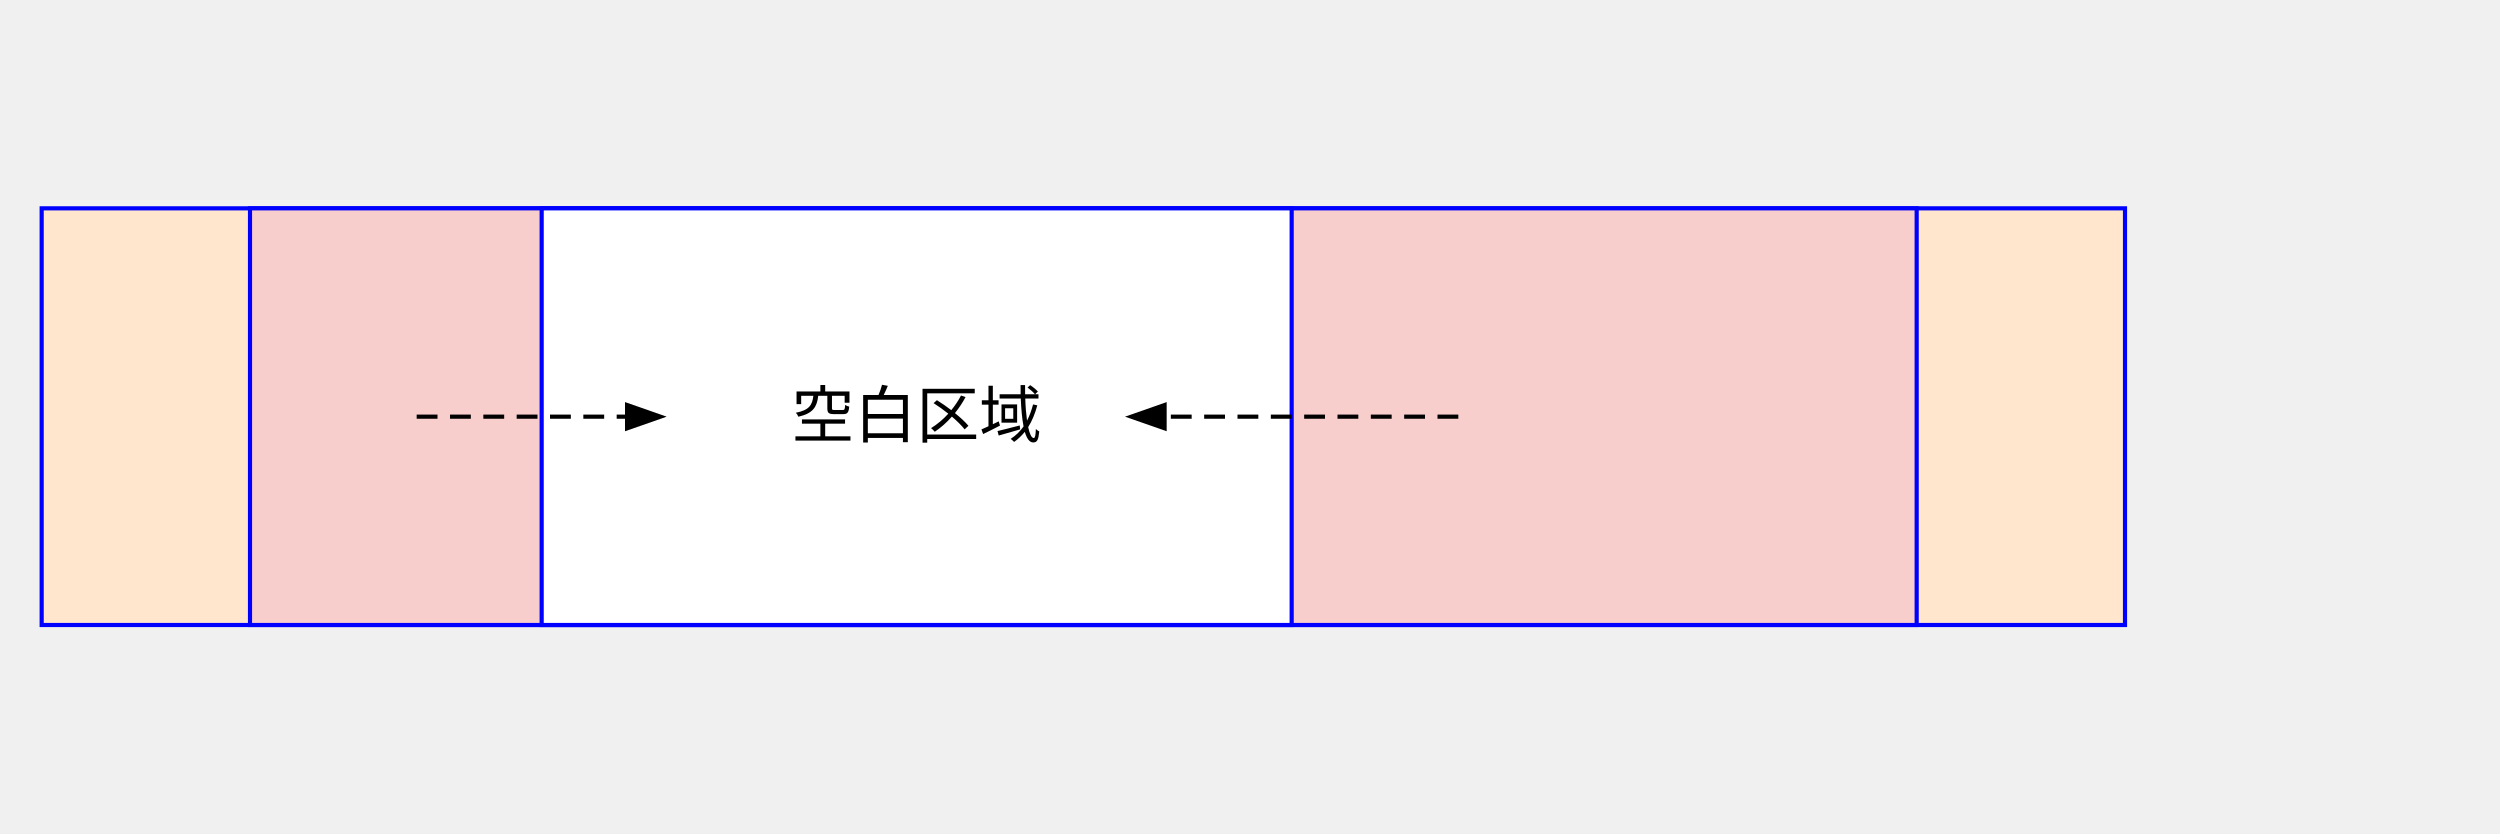
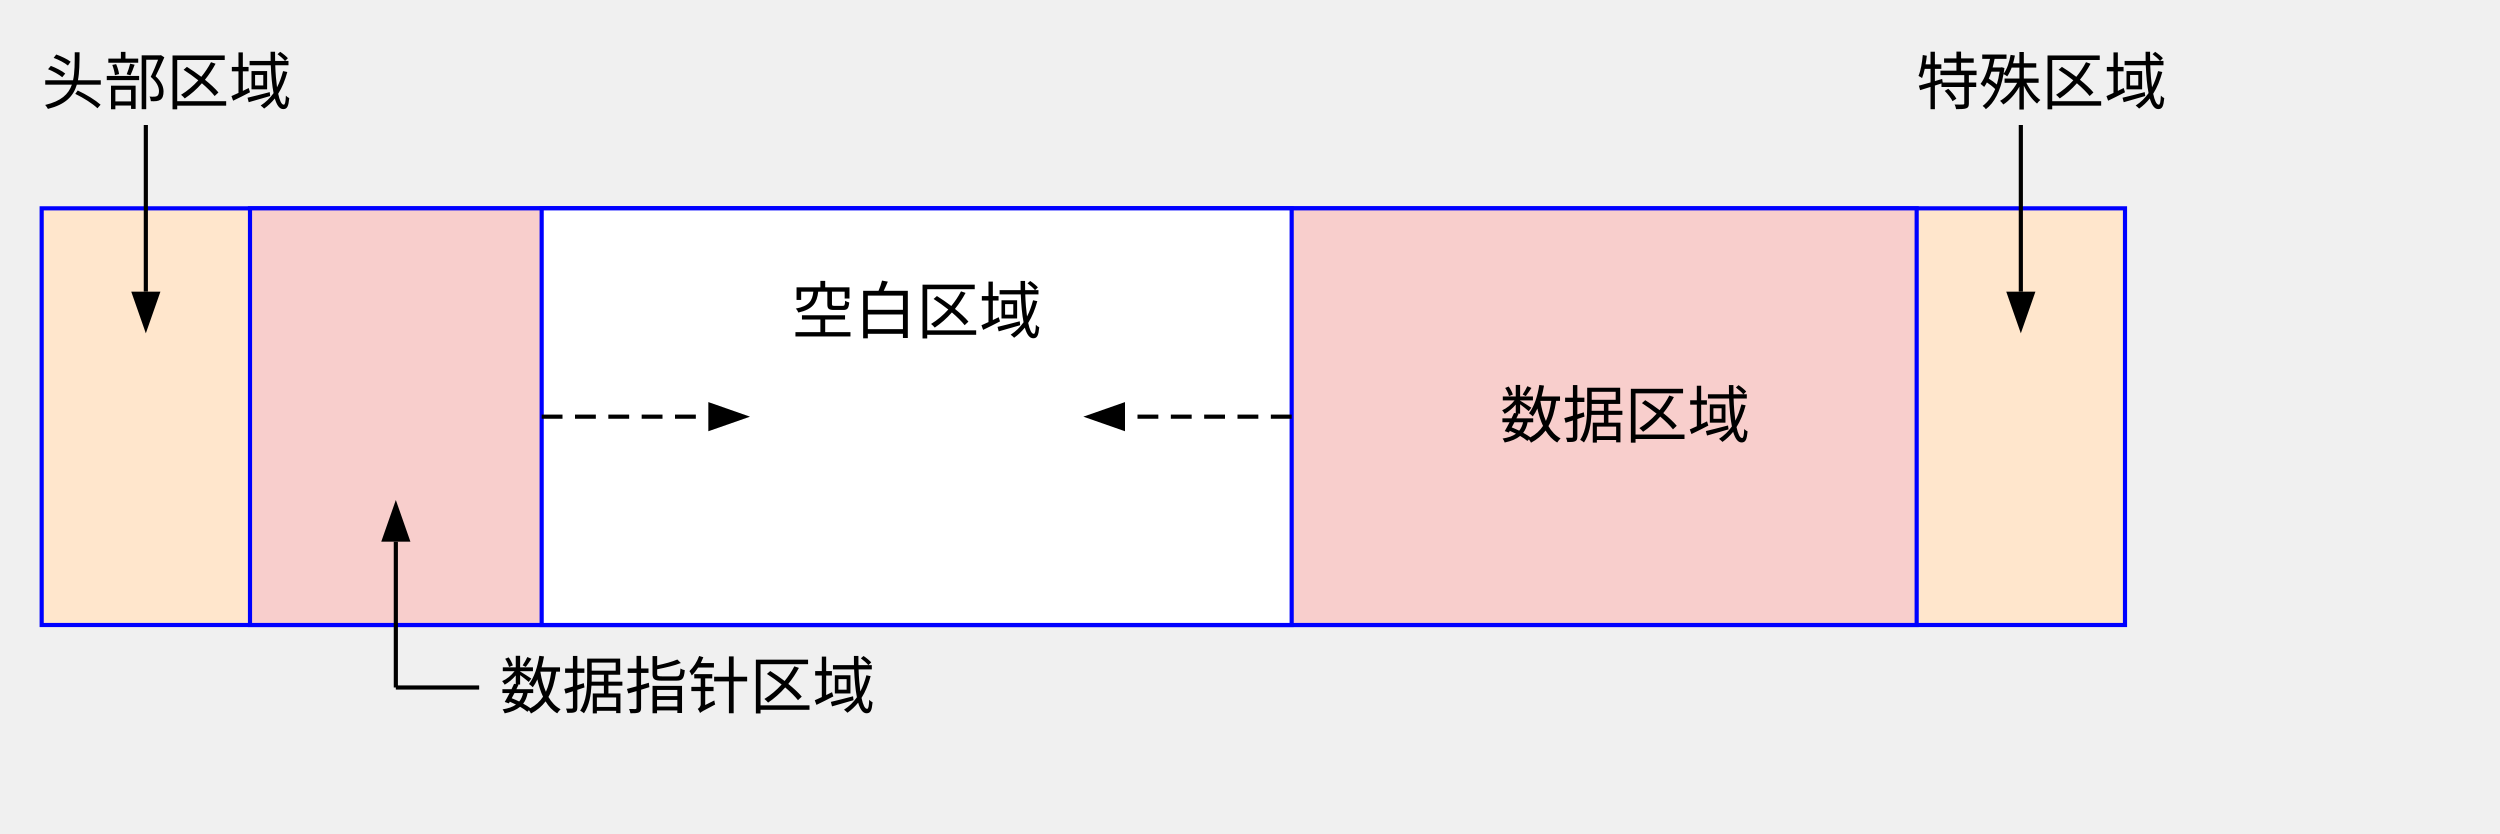
<svg xmlns="http://www.w3.org/2000/svg" version="1.1" width="600" height="200">
  <defs>
    <marker id="arrowhead" markerWidth="10" markerHeight="7" refX="0" refY="3.5" orient="auto">
      <polygon points="0 0, 10 3.5, 0 7" />
    </marker>
  </defs>
  <rect x="10" y="50" width="500" height="100" style="fill:#FFE6CC;stroke:#0000FF;stroke-width:1" />
  <rect x="60" y="50" width="400" height="100" style="fill:#F8CECC;stroke:#0000FF;stroke-width:1" />
  <rect x="130" y="50" width="180" height="100" style="fill:#FFFFFF;stroke:#0000FF;stroke-width:1" />
-   <line x1="100" y1="100" x2="150" y2="100" stroke="#000" stroke-width="1" stroke-dasharray="5,3" marker-end="url(#arrowhead)" />
-   <line x1="350" y1="100" x2="280" y2="100" stroke="#000" stroke-width="1" stroke-dasharray="5,3" marker-end="url(#arrowhead)" />
-   <text x="190" y="105" style="font-size:15px;font-family:'Courier New'">
+   <line x1="130" y1="100" x2="170" y2="100" stroke="#000" stroke-width="1" stroke-dasharray="5,3" marker-end="url(#arrowhead)" />
+   <line x1="310" y1="100" x2="270" y2="100" stroke="#000" stroke-width="1" stroke-dasharray="5,3" marker-end="url(#arrowhead)" />
+   <line x1="35" y1="30" x2="35" y2="70" stroke="#000" stroke-width="1" marker-end="url(#arrowhead)" />
+   <text x="10" y="25" style="font-size:15px;font-family:'Courier New'">
+ 头部区域
+ </text>
+   <line x1="95" y1="165" x2="95" y2="130" stroke="#000" stroke-width="1" marker-end="url(#arrowhead)" />
+   <line x1="95" y1="165" x2="115" y2="165" stroke="#000" stroke-width="1" />
+   <text x="120" y="170" style="font-size:15px;font-family:'Courier New'">
+ 数据指针区域
+ </text>
+   <text x="190" y="80" style="font-size:15px;font-family:'Courier New'">
空白区域
</text>
+   <text x="360" y="105" style="font-size:15px;font-family:'Courier New'">
+ 数据区域
+ </text>
+   <line x1="485" y1="30" x2="485" y2="70" stroke="#000" stroke-width="1" marker-end="url(#arrowhead)" />
+   <text x="460" y="25" style="font-size:15px;font-family:'Courier New'">
+ 特殊区域
+ </text>
</svg>
